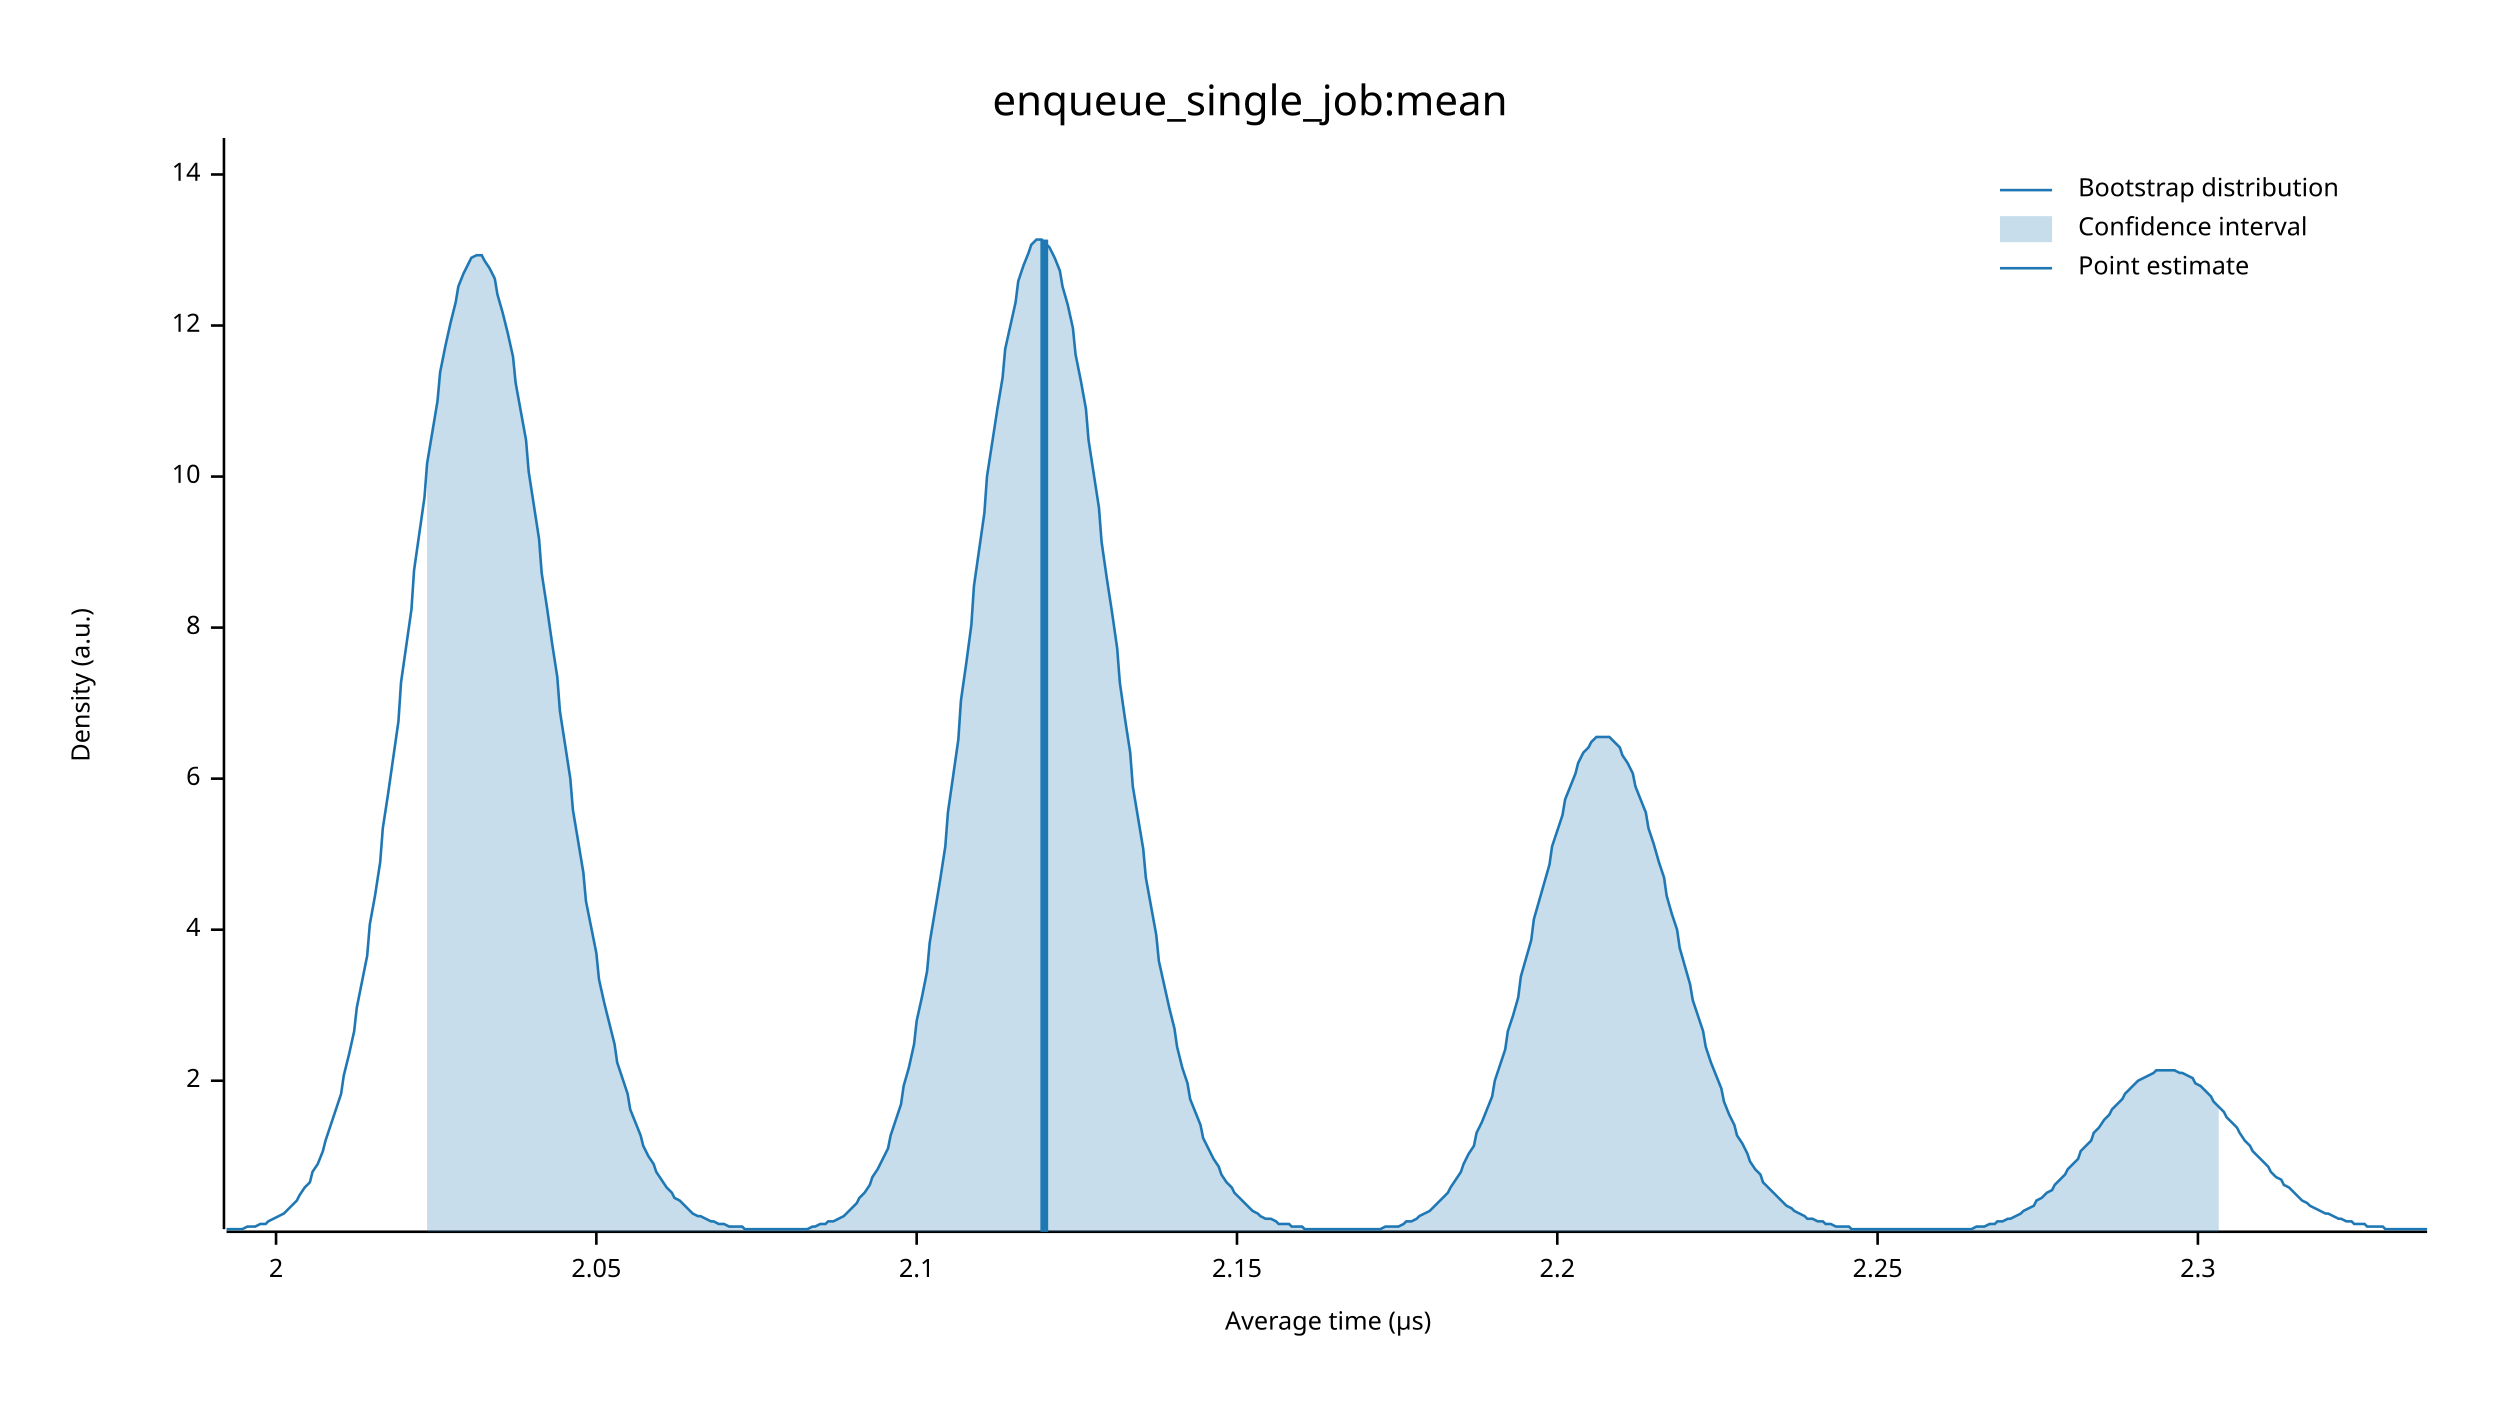
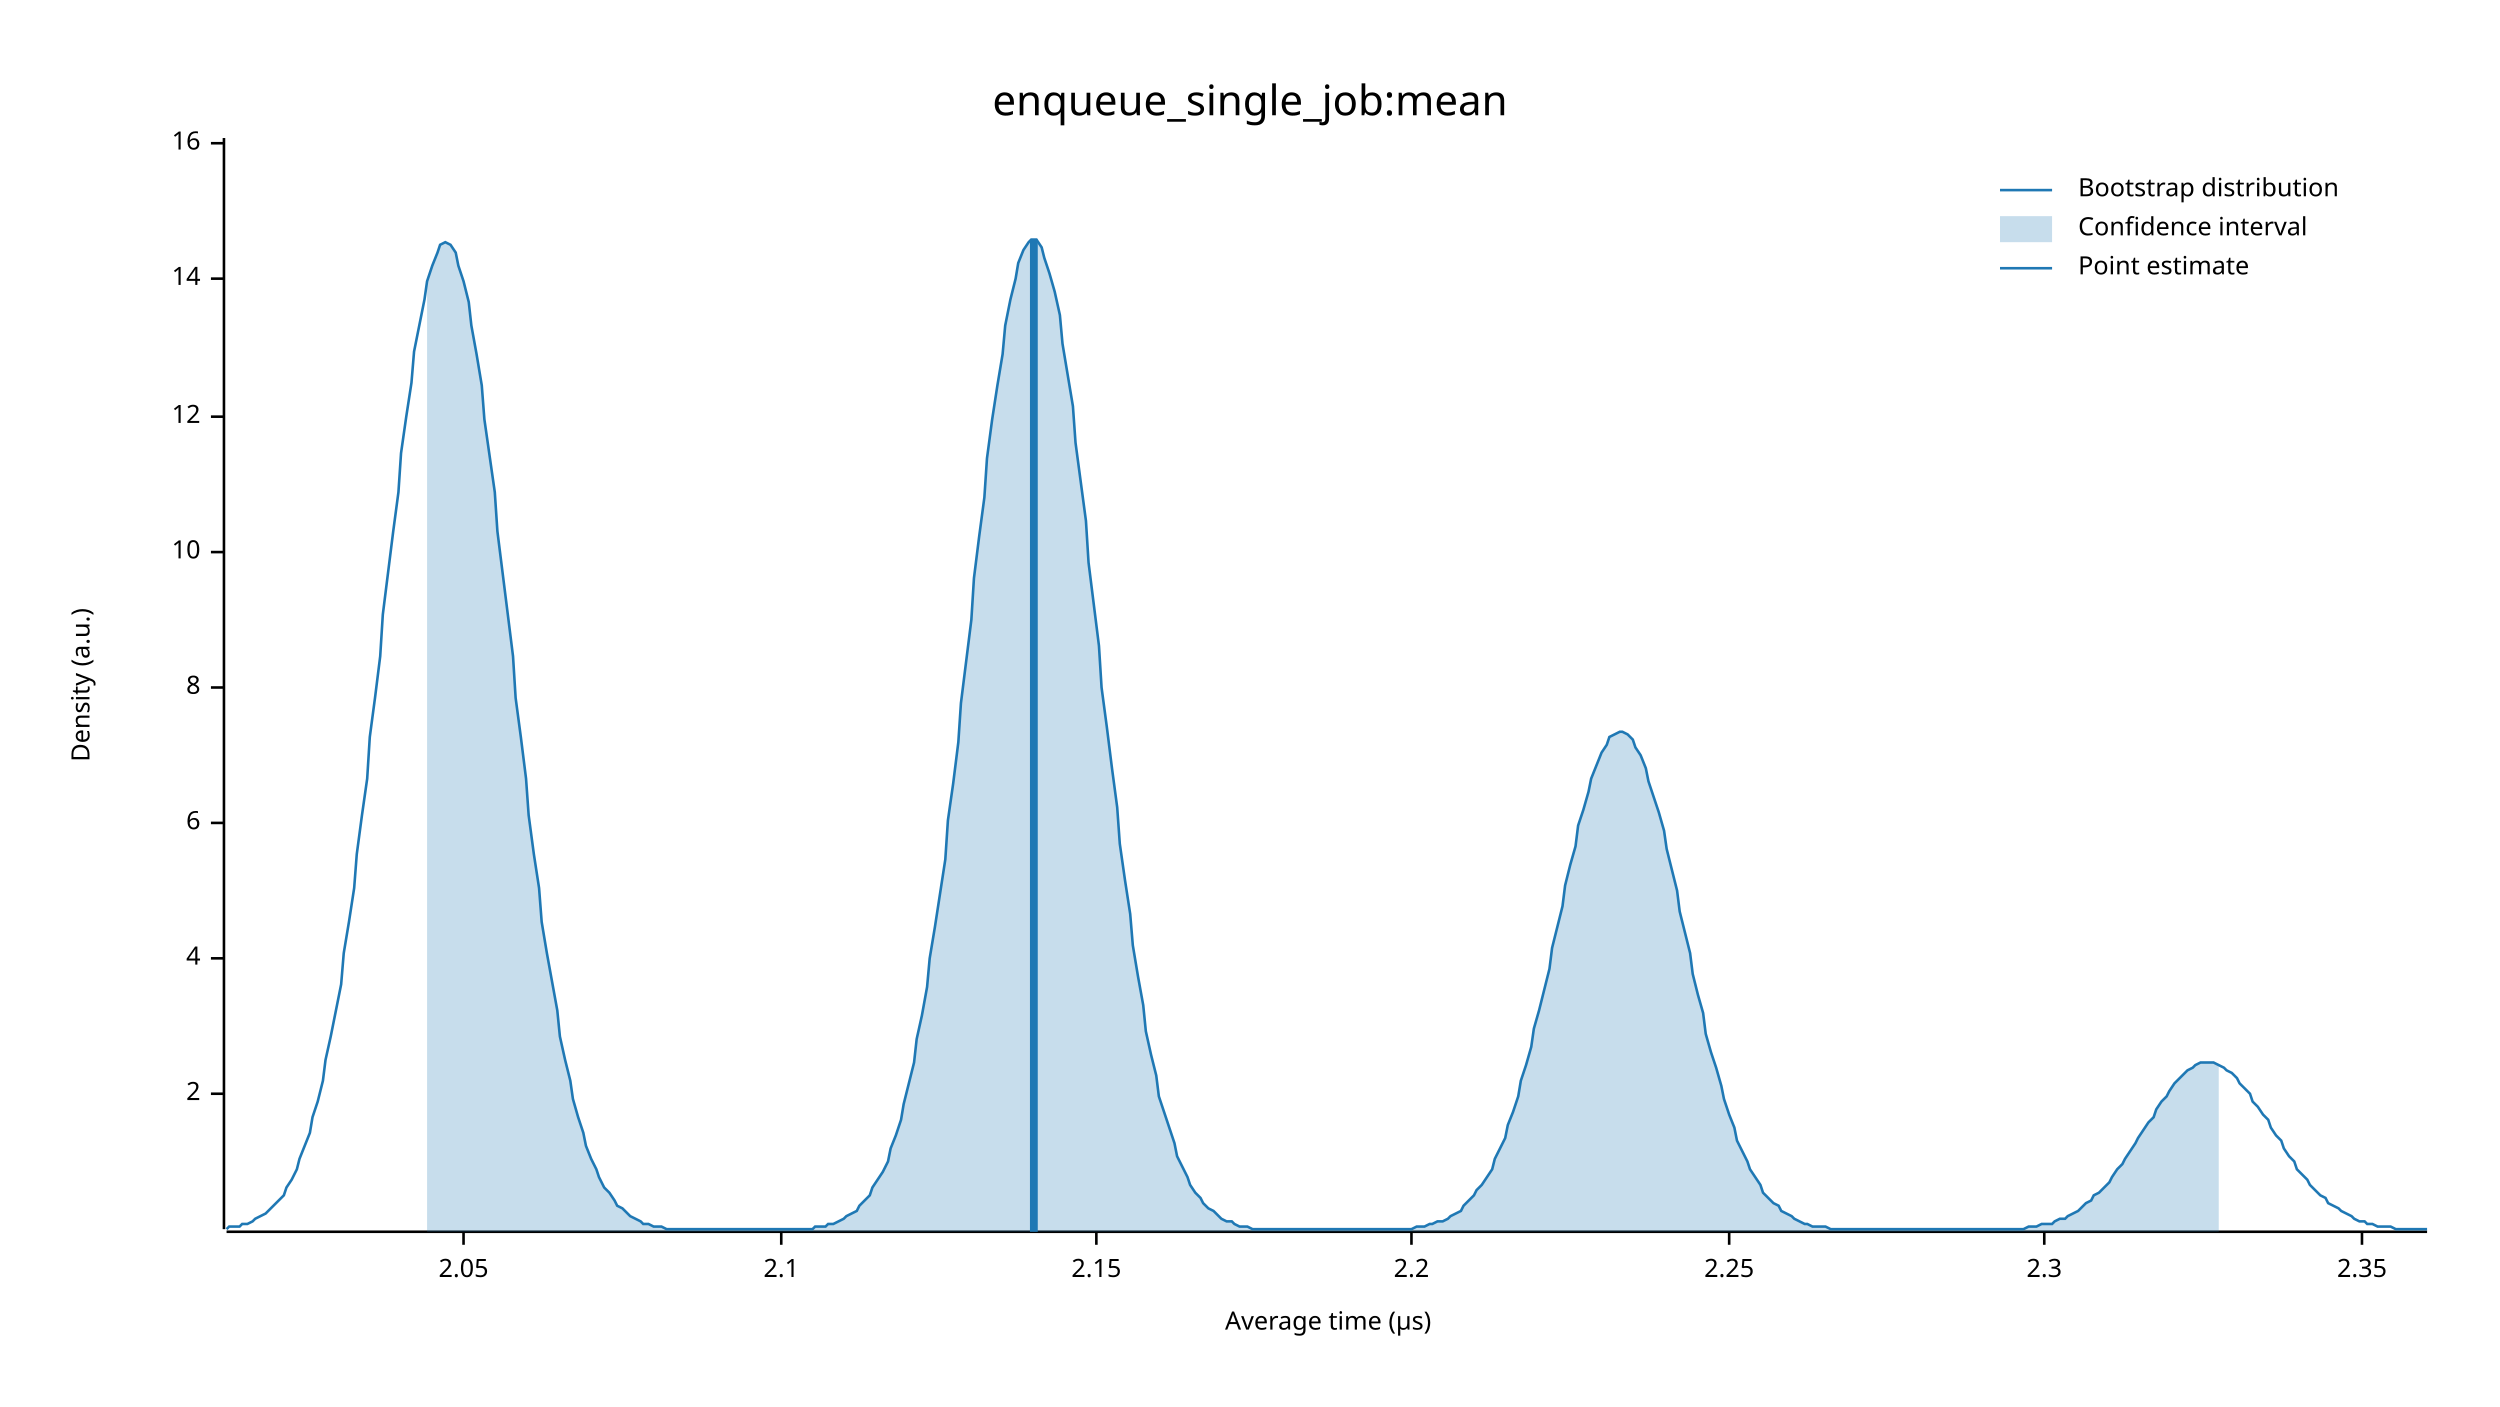
<svg xmlns="http://www.w3.org/2000/svg" width="960" height="540" viewBox="0 0 960 540">
  <text x="480" y="32" dy="0.76em" text-anchor="middle" font-family="sans-serif" font-size="16.129" opacity="1" fill="#000000">
enqueue_single_job:mean
</text>
  <text x="27" y="263" dy="0.76em" text-anchor="middle" font-family="sans-serif" font-size="9.677" opacity="1" fill="#000000" transform="rotate(270, 27, 263)">
Density (a.u.)
</text>
  <text x="510" y="513" dy="-0.5ex" text-anchor="middle" font-family="sans-serif" font-size="9.677" opacity="1" fill="#000000">
Average time (µs)
</text>
  <polyline fill="none" opacity="1" stroke="#000000" stroke-width="1" points="86,53 86,472 " />
-   <text x="77" y="415" dy="0.5ex" text-anchor="end" font-family="sans-serif" font-size="9.677" opacity="1" fill="#000000">
+   <text x="77" y="420" dy="0.5ex" text-anchor="end" font-family="sans-serif" font-size="9.677" opacity="1" fill="#000000">
2
</text>
-   <polyline fill="none" opacity="1" stroke="#000000" stroke-width="1" points="81,415 86,415 " />
-   <text x="77" y="357" dy="0.5ex" text-anchor="end" font-family="sans-serif" font-size="9.677" opacity="1" fill="#000000">
+   <polyline fill="none" opacity="1" stroke="#000000" stroke-width="1" points="81,420 86,420 " />
+   <text x="77" y="368" dy="0.5ex" text-anchor="end" font-family="sans-serif" font-size="9.677" opacity="1" fill="#000000">
4
</text>
-   <polyline fill="none" opacity="1" stroke="#000000" stroke-width="1" points="81,357 86,357 " />
-   <text x="77" y="299" dy="0.5ex" text-anchor="end" font-family="sans-serif" font-size="9.677" opacity="1" fill="#000000">
+   <polyline fill="none" opacity="1" stroke="#000000" stroke-width="1" points="81,368 86,368 " />
+   <text x="77" y="316" dy="0.5ex" text-anchor="end" font-family="sans-serif" font-size="9.677" opacity="1" fill="#000000">
6
</text>
-   <polyline fill="none" opacity="1" stroke="#000000" stroke-width="1" points="81,299 86,299 " />
-   <text x="77" y="241" dy="0.5ex" text-anchor="end" font-family="sans-serif" font-size="9.677" opacity="1" fill="#000000">
+   <polyline fill="none" opacity="1" stroke="#000000" stroke-width="1" points="81,316 86,316 " />
+   <text x="77" y="264" dy="0.5ex" text-anchor="end" font-family="sans-serif" font-size="9.677" opacity="1" fill="#000000">
8
</text>
-   <polyline fill="none" opacity="1" stroke="#000000" stroke-width="1" points="81,241 86,241 " />
-   <text x="77" y="183" dy="0.5ex" text-anchor="end" font-family="sans-serif" font-size="9.677" opacity="1" fill="#000000">
+   <polyline fill="none" opacity="1" stroke="#000000" stroke-width="1" points="81,264 86,264 " />
+   <text x="77" y="212" dy="0.5ex" text-anchor="end" font-family="sans-serif" font-size="9.677" opacity="1" fill="#000000">
10
</text>
-   <polyline fill="none" opacity="1" stroke="#000000" stroke-width="1" points="81,183 86,183 " />
-   <text x="77" y="125" dy="0.5ex" text-anchor="end" font-family="sans-serif" font-size="9.677" opacity="1" fill="#000000">
+   <polyline fill="none" opacity="1" stroke="#000000" stroke-width="1" points="81,212 86,212 " />
+   <text x="77" y="160" dy="0.5ex" text-anchor="end" font-family="sans-serif" font-size="9.677" opacity="1" fill="#000000">
12
</text>
-   <polyline fill="none" opacity="1" stroke="#000000" stroke-width="1" points="81,125 86,125 " />
-   <text x="77" y="67" dy="0.5ex" text-anchor="end" font-family="sans-serif" font-size="9.677" opacity="1" fill="#000000">
+   <polyline fill="none" opacity="1" stroke="#000000" stroke-width="1" points="81,160 86,160 " />
+   <text x="77" y="107" dy="0.5ex" text-anchor="end" font-family="sans-serif" font-size="9.677" opacity="1" fill="#000000">
14
</text>
-   <polyline fill="none" opacity="1" stroke="#000000" stroke-width="1" points="81,67 86,67 " />
+   <polyline fill="none" opacity="1" stroke="#000000" stroke-width="1" points="81,107 86,107 " />
+   <text x="77" y="55" dy="0.5ex" text-anchor="end" font-family="sans-serif" font-size="9.677" opacity="1" fill="#000000">
+ 16
+ </text>
+   <polyline fill="none" opacity="1" stroke="#000000" stroke-width="1" points="81,55 86,55 " />
  <polyline fill="none" opacity="1" stroke="#000000" stroke-width="1" points="87,473 932,473 " />
-   <text x="106" y="483" dy="0.76em" text-anchor="middle" font-family="sans-serif" font-size="9.677" opacity="1" fill="#000000">
- 2
- </text>
-   <polyline fill="none" opacity="1" stroke="#000000" stroke-width="1" points="106,473 106,478 " />
-   <text x="229" y="483" dy="0.76em" text-anchor="middle" font-family="sans-serif" font-size="9.677" opacity="1" fill="#000000">
+   <text x="178" y="483" dy="0.76em" text-anchor="middle" font-family="sans-serif" font-size="9.677" opacity="1" fill="#000000">
2.05
</text>
-   <polyline fill="none" opacity="1" stroke="#000000" stroke-width="1" points="229,473 229,478 " />
-   <text x="352" y="483" dy="0.76em" text-anchor="middle" font-family="sans-serif" font-size="9.677" opacity="1" fill="#000000">
+   <polyline fill="none" opacity="1" stroke="#000000" stroke-width="1" points="178,473 178,478 " />
+   <text x="300" y="483" dy="0.76em" text-anchor="middle" font-family="sans-serif" font-size="9.677" opacity="1" fill="#000000">
2.1
</text>
-   <polyline fill="none" opacity="1" stroke="#000000" stroke-width="1" points="352,473 352,478 " />
-   <text x="475" y="483" dy="0.76em" text-anchor="middle" font-family="sans-serif" font-size="9.677" opacity="1" fill="#000000">
+   <polyline fill="none" opacity="1" stroke="#000000" stroke-width="1" points="300,473 300,478 " />
+   <text x="421" y="483" dy="0.76em" text-anchor="middle" font-family="sans-serif" font-size="9.677" opacity="1" fill="#000000">
2.15
</text>
-   <polyline fill="none" opacity="1" stroke="#000000" stroke-width="1" points="475,473 475,478 " />
-   <text x="598" y="483" dy="0.76em" text-anchor="middle" font-family="sans-serif" font-size="9.677" opacity="1" fill="#000000">
+   <polyline fill="none" opacity="1" stroke="#000000" stroke-width="1" points="421,473 421,478 " />
+   <text x="542" y="483" dy="0.76em" text-anchor="middle" font-family="sans-serif" font-size="9.677" opacity="1" fill="#000000">
2.2
</text>
-   <polyline fill="none" opacity="1" stroke="#000000" stroke-width="1" points="598,473 598,478 " />
-   <text x="721" y="483" dy="0.76em" text-anchor="middle" font-family="sans-serif" font-size="9.677" opacity="1" fill="#000000">
+   <polyline fill="none" opacity="1" stroke="#000000" stroke-width="1" points="542,473 542,478 " />
+   <text x="664" y="483" dy="0.76em" text-anchor="middle" font-family="sans-serif" font-size="9.677" opacity="1" fill="#000000">
2.25
</text>
-   <polyline fill="none" opacity="1" stroke="#000000" stroke-width="1" points="721,473 721,478 " />
-   <text x="844" y="483" dy="0.76em" text-anchor="middle" font-family="sans-serif" font-size="9.677" opacity="1" fill="#000000">
+   <polyline fill="none" opacity="1" stroke="#000000" stroke-width="1" points="664,473 664,478 " />
+   <text x="785" y="483" dy="0.76em" text-anchor="middle" font-family="sans-serif" font-size="9.677" opacity="1" fill="#000000">
2.3
</text>
-   <polyline fill="none" opacity="1" stroke="#000000" stroke-width="1" points="844,473 844,478 " />
-   <polyline fill="none" opacity="1" stroke="#1F78B4" stroke-width="1" points="87,472 88,472 90,472 92,472 93,472 95,471 97,471 98,471 100,470 102,470 103,469 105,468 107,467 109,466 110,465 112,463 114,461 115,459 117,456 119,454 120,450 122,447 124,442 125,438 127,432 129,426 131,420 132,413 134,405 136,396 137,387 139,377 141,367 142,355 144,344 146,331 147,318 149,305 151,291 153,277 154,262 156,248 158,234 159,219 161,205 163,191 164,178 166,166 168,154 169,143 171,133 173,124 175,116 176,110 178,105 180,101 181,99 183,98 185,98 186,100 188,103 190,107 191,113 193,120 195,128 197,137 198,147 200,158 202,169 203,181 205,194 207,207 208,220 210,233 212,247 214,260 215,273 217,286 219,299 220,311 222,323 224,335 225,346 227,356 229,366 230,376 232,385 234,393 236,401 237,408 239,414 241,420 242,426 244,431 246,436 247,440 249,444 251,447 252,450 254,453 256,456 258,458 259,460 261,461 263,463 264,464 266,466 268,467 269,467 271,468 273,469 274,469 276,470 278,470 280,471 281,471 283,471 285,471 286,472 288,472 290,472 291,472 293,472 295,472 296,472 298,472 300,472 302,472 303,472 305,472 307,472 308,472 310,472 312,471 313,471 315,470 317,470 318,469 320,469 322,468 324,467 325,466 327,464 329,462 330,460 332,458 334,455 335,452 337,449 339,445 341,441 342,436 344,430 346,424 347,417 349,410 351,401 352,392 354,383 356,373 357,362 359,350 361,338 363,325 364,312 366,298 368,284 369,269 371,255 373,240 374,225 376,211 378,197 379,183 381,170 383,157 385,145 386,134 388,125 390,116 391,108 393,102 395,97 396,94 398,92 400,92 401,93 403,95 405,99 407,104 408,110 410,117 412,126 413,136 415,146 417,157 418,169 420,182 422,195 423,208 425,222 427,235 429,249 430,262 432,276 434,289 435,302 437,314 439,326 440,337 442,348 444,359 445,369 447,378 449,387 451,395 452,402 454,410 456,416 457,422 459,427 461,432 462,437 464,441 466,445 468,448 469,451 471,454 473,456 474,458 476,460 478,462 479,463 481,465 483,466 484,467 486,468 488,468 490,469 491,470 493,470 495,470 496,471 498,471 500,471 501,472 503,472 505,472 506,472 508,472 510,472 512,472 513,472 515,472 517,472 518,472 520,472 522,472 523,472 525,472 527,472 528,472 530,472 532,471 534,471 535,471 537,471 539,470 540,469 542,469 544,468 545,467 547,466 549,465 550,464 552,462 554,460 556,458 557,456 559,453 561,450 562,447 564,443 566,440 567,435 569,431 571,426 573,421 574,415 576,409 578,403 579,396 581,390 583,383 584,375 586,368 588,361 589,353 591,346 593,339 595,332 596,325 598,319 600,313 601,307 603,302 605,297 606,293 608,289 610,287 611,285 613,283 615,283 617,283 618,283 620,285 622,287 623,290 625,293 627,297 628,302 630,307 632,312 633,318 635,324 637,331 639,337 640,344 642,351 644,357 645,364 647,371 649,378 650,384 652,390 654,396 655,402 657,408 659,413 661,418 662,423 664,428 666,432 667,436 669,439 671,443 672,446 674,449 676,451 677,454 679,456 681,458 683,460 684,461 686,463 688,464 689,465 691,466 693,467 694,468 696,468 698,469 700,469 701,470 703,470 705,471 706,471 708,471 710,471 711,472 713,472 715,472 716,472 718,472 720,472 722,472 723,472 725,472 727,472 728,472 730,472 732,472 733,472 735,472 737,472 738,472 740,472 742,472 744,472 745,472 747,472 749,472 750,472 752,472 754,472 755,472 757,472 759,471 760,471 762,471 764,470 766,470 767,469 769,469 771,468 772,468 774,467 776,466 777,465 779,464 781,463 782,461 784,460 786,458 788,457 789,455 791,453 793,451 794,449 796,447 798,445 799,442 801,440 803,438 804,435 806,433 808,430 810,428 811,426 813,424 815,422 816,420 818,418 820,416 821,415 823,414 825,413 827,412 828,411 830,411 832,411 833,411 835,411 837,412 838,412 840,413 842,414 843,416 845,417 847,419 849,421 850,423 852,425 854,427 855,429 857,431 859,433 860,435 862,438 864,440 865,442 867,444 869,446 871,448 872,450 874,452 876,453 877,455 879,456 881,458 882,459 884,461 886,462 887,463 889,464 891,465 893,466 894,466 896,467 898,468 899,468 901,469 903,469 904,470 906,470 908,470 909,471 911,471 913,471 915,471 916,472 918,472 920,472 921,472 923,472 925,472 926,472 928,472 930,472 932,472 " />
-   <polygon opacity="0.25" fill="#1F78B4" points="164,178 166,166 168,154 169,143 171,133 173,124 175,116 176,110 178,105 180,101 181,99 183,98 185,98 186,100 188,103 190,107 191,113 193,120 195,128 197,137 198,147 200,158 202,169 203,181 205,194 207,207 208,220 210,233 212,247 214,260 215,273 217,286 219,299 220,311 222,323 224,335 225,346 227,356 229,366 230,376 232,385 234,393 236,401 237,408 239,414 241,420 242,426 244,431 246,436 247,440 249,444 251,447 252,450 254,453 256,456 258,458 259,460 261,461 263,463 264,464 266,466 268,467 269,467 271,468 273,469 274,469 276,470 278,470 280,471 281,471 283,471 285,471 286,472 288,472 290,472 291,472 293,472 295,472 296,472 298,472 300,472 302,472 303,472 305,472 307,472 308,472 310,472 312,471 313,471 315,470 317,470 318,469 320,469 322,468 324,467 325,466 327,464 329,462 330,460 332,458 334,455 335,452 337,449 339,445 341,441 342,436 344,430 346,424 347,417 349,410 351,401 352,392 354,383 356,373 357,362 359,350 361,338 363,325 364,312 366,298 368,284 369,269 371,255 373,240 374,225 376,211 378,197 379,183 381,170 383,157 385,145 386,134 388,125 390,116 391,108 393,102 395,97 396,94 398,92 400,92 401,93 403,95 405,99 407,104 408,110 410,117 412,126 413,136 415,146 417,157 418,169 420,182 422,195 423,208 425,222 427,235 429,249 430,262 432,276 434,289 435,302 437,314 439,326 440,337 442,348 444,359 445,369 447,378 449,387 451,395 452,402 454,410 456,416 457,422 459,427 461,432 462,437 464,441 466,445 468,448 469,451 471,454 473,456 474,458 476,460 478,462 479,463 481,465 483,466 484,467 486,468 488,468 490,469 491,470 493,470 495,470 496,471 498,471 500,471 501,472 503,472 505,472 506,472 508,472 510,472 512,472 513,472 515,472 517,472 518,472 520,472 522,472 523,472 525,472 527,472 528,472 530,472 532,471 534,471 535,471 537,471 539,470 540,469 542,469 544,468 545,467 547,466 549,465 550,464 552,462 554,460 556,458 557,456 559,453 561,450 562,447 564,443 566,440 567,435 569,431 571,426 573,421 574,415 576,409 578,403 579,396 581,390 583,383 584,375 586,368 588,361 589,353 591,346 593,339 595,332 596,325 598,319 600,313 601,307 603,302 605,297 606,293 608,289 610,287 611,285 613,283 615,283 617,283 618,283 620,285 622,287 623,290 625,293 627,297 628,302 630,307 632,312 633,318 635,324 637,331 639,337 640,344 642,351 644,357 645,364 647,371 649,378 650,384 652,390 654,396 655,402 657,408 659,413 661,418 662,423 664,428 666,432 667,436 669,439 671,443 672,446 674,449 676,451 677,454 679,456 681,458 683,460 684,461 686,463 688,464 689,465 691,466 693,467 694,468 696,468 698,469 700,469 701,470 703,470 705,471 706,471 708,471 710,471 711,472 713,472 715,472 716,472 718,472 720,472 722,472 723,472 725,472 727,472 728,472 730,472 732,472 733,472 735,472 737,472 738,472 740,472 742,472 744,472 745,472 747,472 749,472 750,472 752,472 754,472 755,472 757,472 759,471 760,471 762,471 764,470 766,470 767,469 769,469 771,468 772,468 774,467 776,466 777,465 779,464 781,463 782,461 784,460 786,458 788,457 789,455 791,453 793,451 794,449 796,447 798,445 799,442 801,440 803,438 804,435 806,433 808,430 810,428 811,426 813,424 815,422 816,420 818,418 820,416 821,415 823,414 825,413 827,412 828,411 830,411 832,411 833,411 835,411 837,412 838,412 840,413 842,414 843,416 845,417 847,419 849,421 850,423 852,425 852,473 164,473 " />
-   <polyline fill="none" opacity="1" stroke="#1F78B4" stroke-width="3" points="401,473 401,92 " />
+   <polyline fill="none" opacity="1" stroke="#000000" stroke-width="1" points="785,473 785,478 " />
+   <text x="907" y="483" dy="0.76em" text-anchor="middle" font-family="sans-serif" font-size="9.677" opacity="1" fill="#000000">
+ 2.35
+ </text>
+   <polyline fill="none" opacity="1" stroke="#000000" stroke-width="1" points="907,473 907,478 " />
+   <polyline fill="none" opacity="1" stroke="#1F78B4" stroke-width="1" points="87,472 88,471 90,471 92,471 93,470 95,470 97,469 98,468 100,467 102,466 103,465 105,463 107,461 109,459 110,456 112,453 114,449 115,445 117,440 119,435 120,429 122,423 124,415 125,407 127,398 129,388 131,378 132,366 134,354 136,341 137,328 139,313 141,299 142,283 144,268 146,252 147,236 149,220 151,204 153,189 154,174 156,160 158,147 159,135 161,125 163,115 164,108 166,102 168,97 169,94 171,93 173,94 175,97 176,102 178,108 180,116 181,125 183,136 185,148 186,161 188,175 190,189 191,204 193,220 195,236 197,252 198,268 200,283 202,299 203,313 205,328 207,341 208,354 210,366 212,377 214,388 215,398 217,407 219,415 220,422 222,429 224,435 225,440 227,445 229,449 230,452 232,456 234,458 236,461 237,463 239,464 241,466 242,467 244,468 246,469 247,470 249,470 251,471 252,471 254,471 256,472 258,472 259,472 261,472 263,472 264,472 266,472 268,472 269,472 271,472 273,472 274,472 276,472 278,472 280,472 281,472 283,472 285,472 286,472 288,472 290,472 291,472 293,472 295,472 296,472 298,472 300,472 302,472 303,472 305,472 307,472 308,472 310,472 312,472 313,471 315,471 317,471 318,470 320,470 322,469 324,468 325,467 327,466 329,465 330,463 332,461 334,459 335,456 337,453 339,450 341,446 342,441 344,436 346,430 347,424 349,416 351,408 352,399 354,390 356,379 357,368 359,356 361,343 363,330 364,315 366,301 368,285 369,270 371,254 373,238 374,222 376,206 378,191 379,176 381,161 383,148 385,136 386,125 388,115 390,107 391,101 393,96 395,93 396,92 398,92 400,95 401,99 403,105 405,112 407,121 408,132 410,144 412,156 413,170 415,185 417,200 418,216 420,232 422,248 423,264 425,279 427,295 429,310 430,324 432,338 434,351 435,363 437,375 439,386 440,396 442,405 444,413 445,421 447,427 449,433 451,439 452,444 454,448 456,452 457,455 459,458 461,460 462,462 464,464 466,465 468,467 469,468 471,469 473,469 474,470 476,471 478,471 479,471 481,472 483,472 484,472 486,472 488,472 490,472 491,472 493,472 495,472 496,472 498,472 500,472 501,472 503,472 505,472 506,472 508,472 510,472 512,472 513,472 515,472 517,472 518,472 520,472 522,472 523,472 525,472 527,472 528,472 530,472 532,472 534,472 535,472 537,472 539,472 540,472 542,472 544,471 545,471 547,471 549,470 550,470 552,469 554,469 556,468 557,467 559,466 561,465 562,463 564,461 566,459 567,457 569,455 571,452 573,449 574,445 576,441 578,437 579,432 581,427 583,421 584,415 586,409 588,402 589,395 591,388 593,380 595,372 596,364 598,356 600,348 601,340 603,332 605,325 606,317 608,311 610,304 611,299 613,294 615,289 617,286 618,283 620,282 622,281 623,281 625,282 627,284 628,287 630,290 632,295 633,300 635,306 637,312 639,319 640,326 642,334 644,342 645,350 647,358 649,366 650,374 652,382 654,389 655,397 657,404 659,410 661,417 662,422 664,428 666,433 667,438 669,442 671,446 672,449 674,452 676,455 677,458 679,460 681,462 683,463 684,465 686,466 688,467 689,468 691,469 693,470 694,470 696,471 698,471 700,471 701,471 703,472 705,472 706,472 708,472 710,472 711,472 713,472 715,472 716,472 718,472 720,472 722,472 723,472 725,472 727,472 728,472 730,472 732,472 733,472 735,472 737,472 738,472 740,472 742,472 744,472 745,472 747,472 749,472 750,472 752,472 754,472 755,472 757,472 759,472 760,472 762,472 764,472 766,472 767,472 769,472 771,472 772,472 774,472 776,472 777,472 779,471 781,471 782,471 784,470 786,470 788,470 789,469 791,468 793,468 794,467 796,466 798,465 799,464 801,462 803,461 804,459 806,458 808,456 810,454 811,452 813,449 815,447 816,445 818,442 820,439 821,437 823,434 825,431 827,429 828,426 830,423 832,421 833,419 835,416 837,414 838,413 840,411 842,410 843,409 845,408 847,408 849,408 850,408 852,409 854,410 855,411 857,412 859,414 860,416 862,418 864,420 865,423 867,425 869,428 871,430 872,433 874,436 876,438 877,441 879,444 881,446 882,449 884,451 886,453 887,455 889,457 891,459 893,460 894,462 896,463 898,464 899,465 901,466 903,467 904,468 906,469 908,469 909,470 911,470 913,471 915,471 916,471 918,471 920,472 921,472 923,472 925,472 926,472 928,472 930,472 932,472 " />
+   <polygon opacity="0.25" fill="#1F78B4" points="164,108 166,102 168,97 169,94 171,93 173,94 175,97 176,102 178,108 180,116 181,125 183,136 185,148 186,161 188,175 190,189 191,204 193,220 195,236 197,252 198,268 200,283 202,299 203,313 205,328 207,341 208,354 210,366 212,377 214,388 215,398 217,407 219,415 220,422 222,429 224,435 225,440 227,445 229,449 230,452 232,456 234,458 236,461 237,463 239,464 241,466 242,467 244,468 246,469 247,470 249,470 251,471 252,471 254,471 256,472 258,472 259,472 261,472 263,472 264,472 266,472 268,472 269,472 271,472 273,472 274,472 276,472 278,472 280,472 281,472 283,472 285,472 286,472 288,472 290,472 291,472 293,472 295,472 296,472 298,472 300,472 302,472 303,472 305,472 307,472 308,472 310,472 312,472 313,471 315,471 317,471 318,470 320,470 322,469 324,468 325,467 327,466 329,465 330,463 332,461 334,459 335,456 337,453 339,450 341,446 342,441 344,436 346,430 347,424 349,416 351,408 352,399 354,390 356,379 357,368 359,356 361,343 363,330 364,315 366,301 368,285 369,270 371,254 373,238 374,222 376,206 378,191 379,176 381,161 383,148 385,136 386,125 388,115 390,107 391,101 393,96 395,93 396,92 398,92 400,95 401,99 403,105 405,112 407,121 408,132 410,144 412,156 413,170 415,185 417,200 418,216 420,232 422,248 423,264 425,279 427,295 429,310 430,324 432,338 434,351 435,363 437,375 439,386 440,396 442,405 444,413 445,421 447,427 449,433 451,439 452,444 454,448 456,452 457,455 459,458 461,460 462,462 464,464 466,465 468,467 469,468 471,469 473,469 474,470 476,471 478,471 479,471 481,472 483,472 484,472 486,472 488,472 490,472 491,472 493,472 495,472 496,472 498,472 500,472 501,472 503,472 505,472 506,472 508,472 510,472 512,472 513,472 515,472 517,472 518,472 520,472 522,472 523,472 525,472 527,472 528,472 530,472 532,472 534,472 535,472 537,472 539,472 540,472 542,472 544,471 545,471 547,471 549,470 550,470 552,469 554,469 556,468 557,467 559,466 561,465 562,463 564,461 566,459 567,457 569,455 571,452 573,449 574,445 576,441 578,437 579,432 581,427 583,421 584,415 586,409 588,402 589,395 591,388 593,380 595,372 596,364 598,356 600,348 601,340 603,332 605,325 606,317 608,311 610,304 611,299 613,294 615,289 617,286 618,283 620,282 622,281 623,281 625,282 627,284 628,287 630,290 632,295 633,300 635,306 637,312 639,319 640,326 642,334 644,342 645,350 647,358 649,366 650,374 652,382 654,389 655,397 657,404 659,410 661,417 662,422 664,428 666,433 667,438 669,442 671,446 672,449 674,452 676,455 677,458 679,460 681,462 683,463 684,465 686,466 688,467 689,468 691,469 693,470 694,470 696,471 698,471 700,471 701,471 703,472 705,472 706,472 708,472 710,472 711,472 713,472 715,472 716,472 718,472 720,472 722,472 723,472 725,472 727,472 728,472 730,472 732,472 733,472 735,472 737,472 738,472 740,472 742,472 744,472 745,472 747,472 749,472 750,472 752,472 754,472 755,472 757,472 759,472 760,472 762,472 764,472 766,472 767,472 769,472 771,472 772,472 774,472 776,472 777,472 779,471 781,471 782,471 784,470 786,470 788,470 789,469 791,468 793,468 794,467 796,466 798,465 799,464 801,462 803,461 804,459 806,458 808,456 810,454 811,452 813,449 815,447 816,445 818,442 820,439 821,437 823,434 825,431 827,429 828,426 830,423 832,421 833,419 835,416 837,414 838,413 840,411 842,410 843,409 845,408 847,408 849,408 850,408 852,409 852,473 164,473 " />
+   <polyline fill="none" opacity="1" stroke="#1F78B4" stroke-width="3" points="397,473 397,92 " />
  <text x="798" y="68" dy="0.76em" text-anchor="start" font-family="sans-serif" font-size="9.677" opacity="1" fill="#000000">
Bootstrap distribution
</text>
  <text x="798" y="83" dy="0.76em" text-anchor="start" font-family="sans-serif" font-size="9.677" opacity="1" fill="#000000">
Confidence interval
</text>
  <text x="798" y="98" dy="0.76em" text-anchor="start" font-family="sans-serif" font-size="9.677" opacity="1" fill="#000000">
Point estimate
</text>
  <polyline fill="none" opacity="1" stroke="#1F78B4" stroke-width="1" points="768,73 788,73 " />
  <rect x="768" y="83" width="20" height="10" opacity="0.25" fill="#1F78B4" stroke="none" />
  <polyline fill="none" opacity="1" stroke="#1F78B4" stroke-width="1" points="768,103 788,103 " />
</svg>
